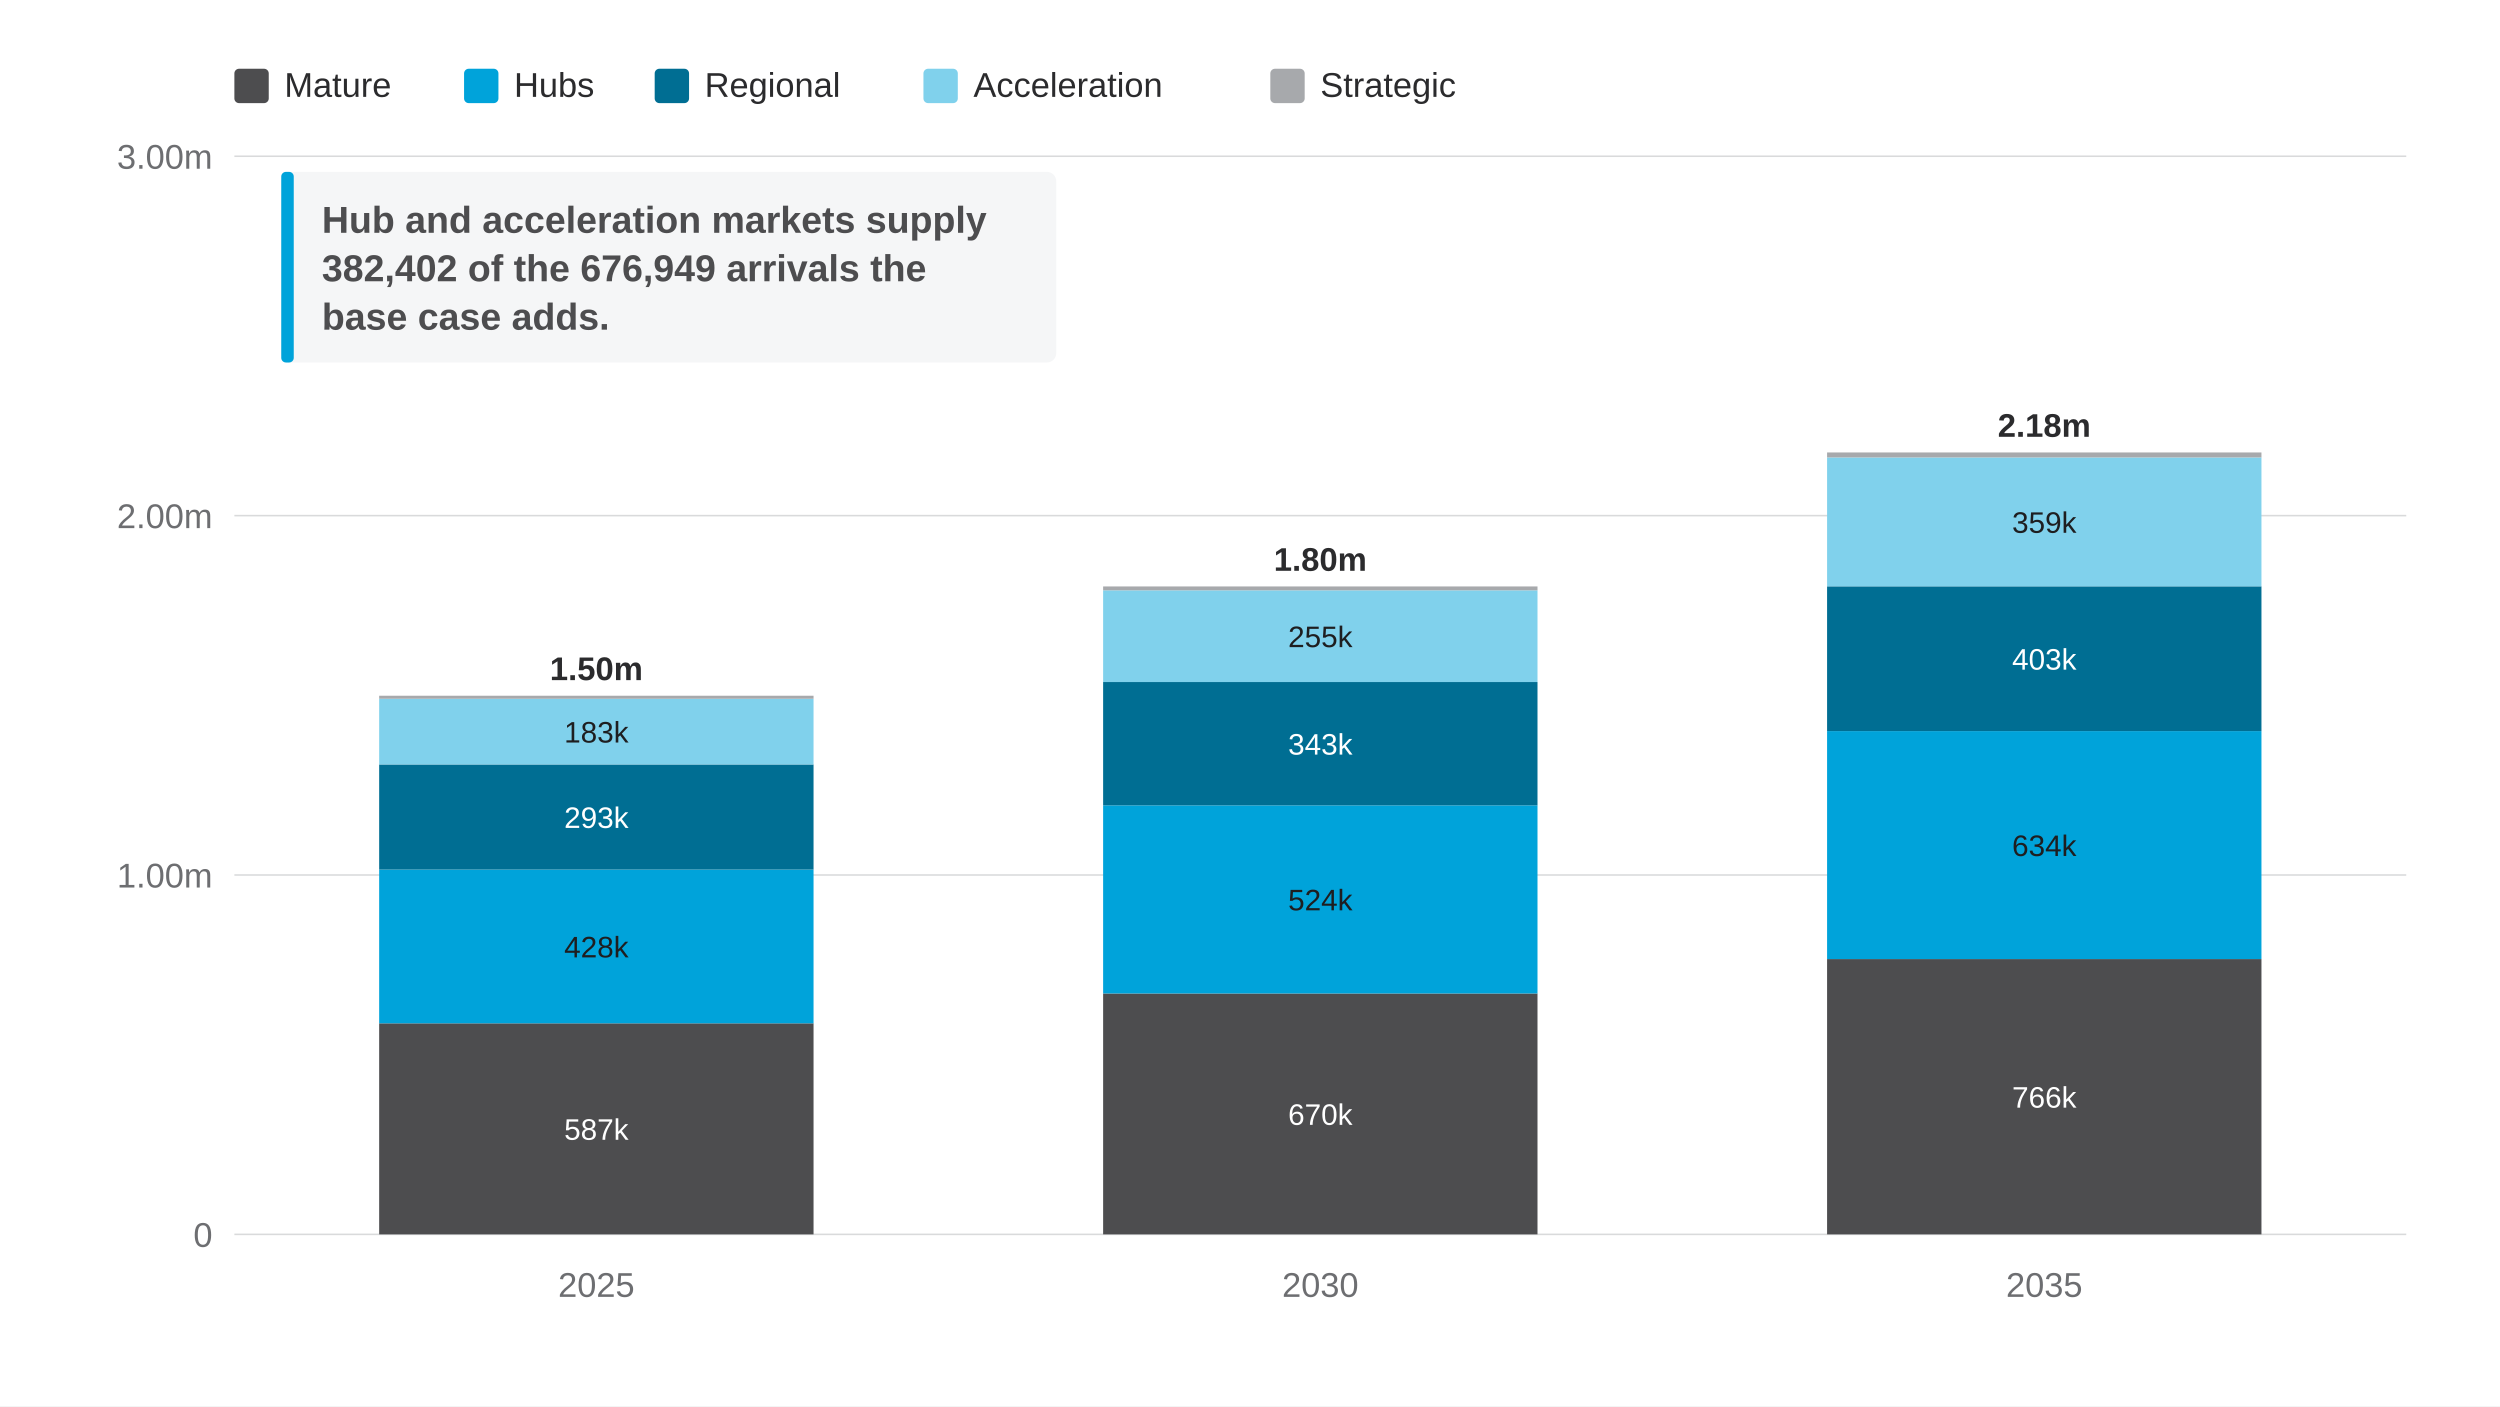
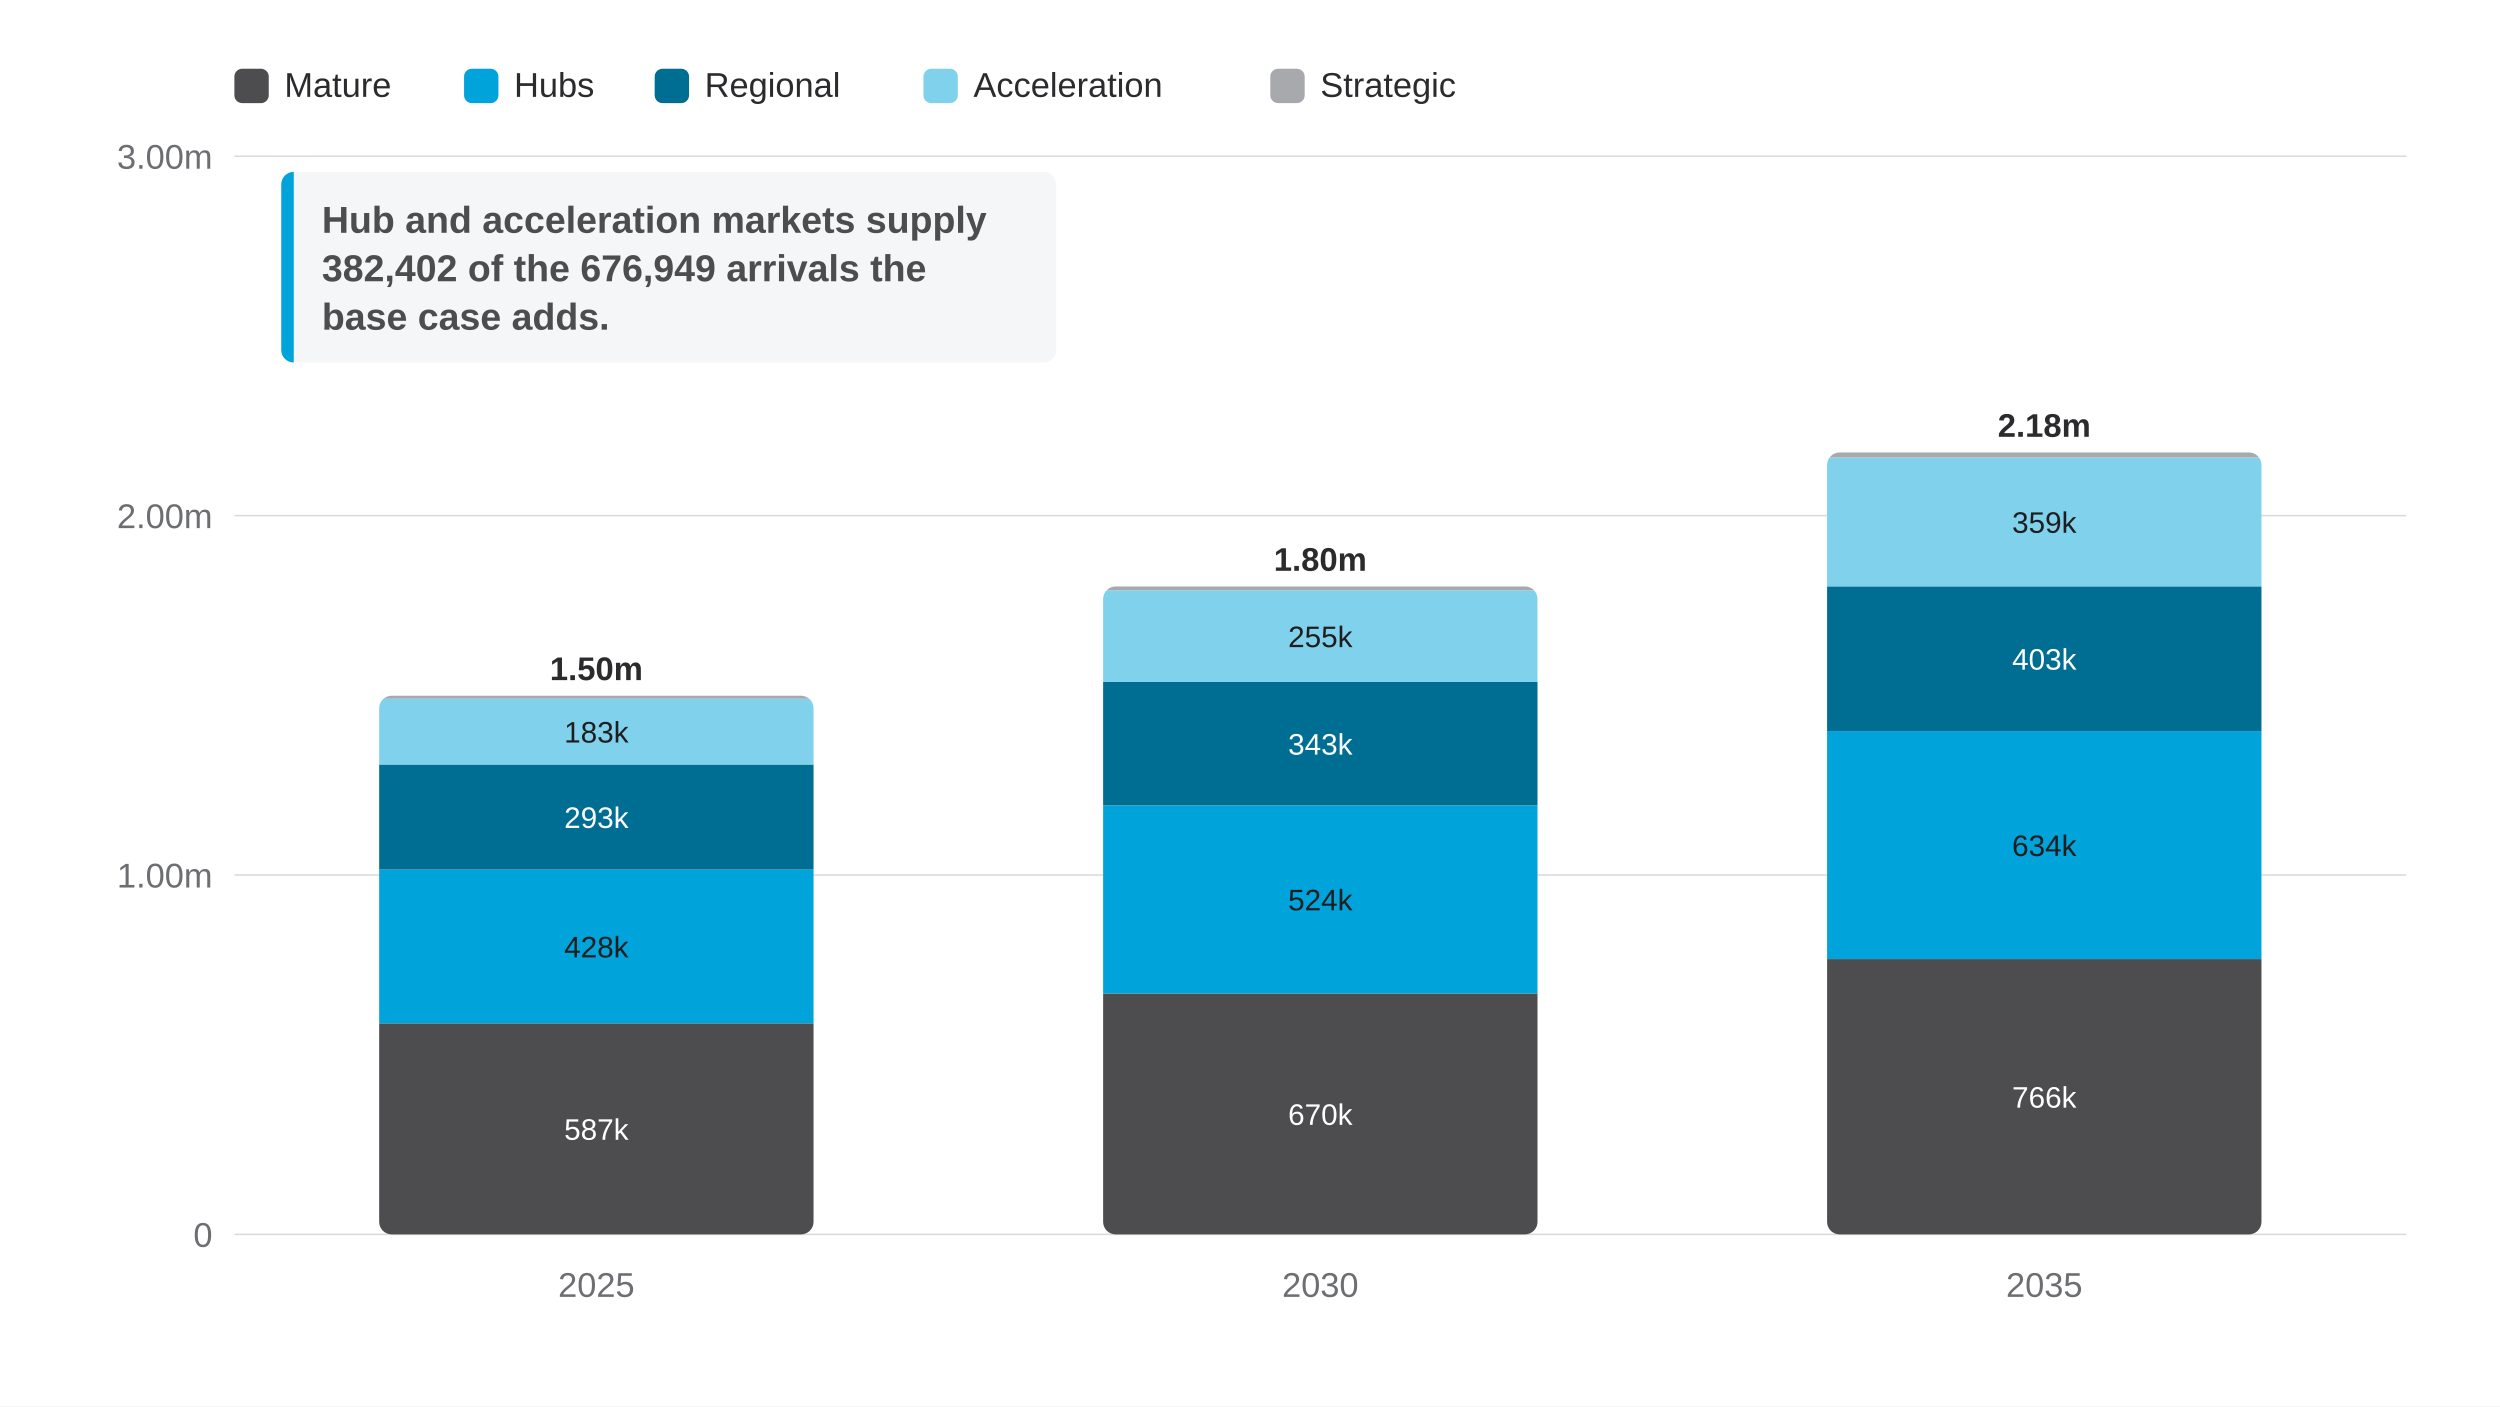
<svg xmlns="http://www.w3.org/2000/svg" viewBox="0 0 1600 900" width="1600" height="900" font-family="Arial, Helvetica, sans-serif">
  <rect width="1600" height="900" fill="#ffffff" />
  <line x1="150" y1="790" x2="1540" y2="790" stroke="#D9DADB" stroke-width="1" />
  <text x="136" y="798" text-anchor="end" font-size="22" fill="#6D6E71">0</text>
  <line x1="150" y1="560" x2="1540" y2="560" stroke="#D9DADB" stroke-width="1" />
  <text x="136" y="568" text-anchor="end" font-size="22" fill="#6D6E71">1.00m</text>
  <line x1="150" y1="330" x2="1540" y2="330" stroke="#D9DADB" stroke-width="1" />
  <text x="136" y="338" text-anchor="end" font-size="22" fill="#6D6E71">2.00m</text>
  <line x1="150" y1="100" x2="1540" y2="100" stroke="#D9DADB" stroke-width="1" />
  <text x="136" y="108" text-anchor="end" font-size="22" fill="#6D6E71">3.00m</text>
-   <rect x="242.667" y="654.924" width="278" height="135.076" fill="#4D4D4F" />
-   <text x="381.667" y="729.462" text-anchor="middle" font-size="19" fill="#ffffff">587k</text>
-   <rect x="242.667" y="556.529" width="278" height="98.395" fill="#00A3DA" />
-   <text x="381.667" y="612.727" text-anchor="middle" font-size="19" fill="#1E1E20">428k</text>
-   <rect x="242.667" y="489.251" width="278" height="67.278" fill="#006E93" />
-   <text x="381.667" y="529.89" text-anchor="middle" font-size="19" fill="#ffffff">293k</text>
-   <rect x="242.667" y="447.204" width="278" height="42.047" fill="#80D1EC" />
-   <text x="381.667" y="475.227" text-anchor="middle" font-size="19" fill="#1E1E20">183k</text>
-   <rect x="242.667" y="445.269" width="278" height="1.934" fill="#A7A9AC" />
+   <clipPath id="sb7">
+     <rect x="242.667" y="445.269" width="278" height="344.731" rx="8.0" />
+   </clipPath>
+   <g clip-path="url(#sb7)">
+     <rect x="242.667" y="654.924" width="278" height="135.076" fill="#4D4D4F" />
+     <text x="381.667" y="729.462" text-anchor="middle" font-size="19" fill="#ffffff">587k</text>
+     <rect x="242.667" y="556.529" width="278" height="98.395" fill="#00A3DA" />
+     <text x="381.667" y="612.727" text-anchor="middle" font-size="19" fill="#1E1E20">428k</text>
+     <rect x="242.667" y="489.251" width="278" height="67.278" fill="#006E93" />
+     <text x="381.667" y="529.89" text-anchor="middle" font-size="19" fill="#ffffff">293k</text>
+     <rect x="242.667" y="447.204" width="278" height="42.047" fill="#80D1EC" />
+     <text x="381.667" y="475.227" text-anchor="middle" font-size="19" fill="#1E1E20">183k</text>
+     <rect x="242.667" y="445.269" width="278" height="1.934" fill="#A7A9AC" />
+   </g>
  <text x="381.667" y="435.269" text-anchor="middle" font-size="21" font-weight="700" fill="#2B2B2D">1.50m</text>
  <text x="381.667" y="830" text-anchor="middle" font-size="22" fill="#6D6E71">2025</text>
-   <rect x="706" y="635.82" width="278" height="154.18" fill="#4D4D4F" />
-   <text x="845" y="719.91" text-anchor="middle" font-size="19" fill="#ffffff">670k</text>
-   <rect x="706" y="515.409" width="278" height="120.41" fill="#00A3DA" />
-   <text x="845" y="582.614" text-anchor="middle" font-size="19" fill="#1E1E20">524k</text>
-   <rect x="706" y="436.497" width="278" height="78.912" fill="#006E93" />
-   <text x="845" y="482.953" text-anchor="middle" font-size="19" fill="#ffffff">343k</text>
-   <rect x="706" y="377.811" width="278" height="58.687" fill="#80D1EC" />
-   <text x="845" y="414.154" text-anchor="middle" font-size="19" fill="#1E1E20">255k</text>
-   <rect x="706" y="375.326" width="278" height="2.484" fill="#A7A9AC" />
+   <clipPath id="sb8">
+     <rect x="706" y="375.326" width="278" height="414.674" rx="8.0" />
+   </clipPath>
+   <g clip-path="url(#sb8)">
+     <rect x="706" y="635.82" width="278" height="154.18" fill="#4D4D4F" />
+     <text x="845" y="719.91" text-anchor="middle" font-size="19" fill="#ffffff">670k</text>
+     <rect x="706" y="515.409" width="278" height="120.41" fill="#00A3DA" />
+     <text x="845" y="582.614" text-anchor="middle" font-size="19" fill="#1E1E20">524k</text>
+     <rect x="706" y="436.497" width="278" height="78.912" fill="#006E93" />
+     <text x="845" y="482.953" text-anchor="middle" font-size="19" fill="#ffffff">343k</text>
+     <rect x="706" y="377.811" width="278" height="58.687" fill="#80D1EC" />
+     <text x="845" y="414.154" text-anchor="middle" font-size="19" fill="#1E1E20">255k</text>
+     <rect x="706" y="375.326" width="278" height="2.484" fill="#A7A9AC" />
+   </g>
  <text x="845" y="365.326" text-anchor="middle" font-size="21" font-weight="700" fill="#2B2B2D">1.80m</text>
  <text x="845" y="830" text-anchor="middle" font-size="22" fill="#6D6E71">2030</text>
-   <rect x="1169.333" y="613.805" width="278" height="176.195" fill="#4D4D4F" />
-   <text x="1308.333" y="708.902" text-anchor="middle" font-size="19" fill="#ffffff">766k</text>
-   <rect x="1169.333" y="467.896" width="278" height="145.909" fill="#00A3DA" />
-   <text x="1308.333" y="547.85" text-anchor="middle" font-size="19" fill="#1E1E20">634k</text>
-   <rect x="1169.333" y="375.249" width="278" height="92.647" fill="#006E93" />
-   <text x="1308.333" y="428.572" text-anchor="middle" font-size="19" fill="#ffffff">403k</text>
-   <rect x="1169.333" y="292.763" width="278" height="82.486" fill="#80D1EC" />
-   <text x="1308.333" y="341.006" text-anchor="middle" font-size="19" fill="#1E1E20">359k</text>
-   <rect x="1169.333" y="289.571" width="278" height="3.192" fill="#A7A9AC" />
+   <clipPath id="sb9">
+     <rect x="1169.333" y="289.571" width="278" height="500.429" rx="8.0" />
+   </clipPath>
+   <g clip-path="url(#sb9)">
+     <rect x="1169.333" y="613.805" width="278" height="176.195" fill="#4D4D4F" />
+     <text x="1308.333" y="708.902" text-anchor="middle" font-size="19" fill="#ffffff">766k</text>
+     <rect x="1169.333" y="467.896" width="278" height="145.909" fill="#00A3DA" />
+     <text x="1308.333" y="547.85" text-anchor="middle" font-size="19" fill="#1E1E20">634k</text>
+     <rect x="1169.333" y="375.249" width="278" height="92.647" fill="#006E93" />
+     <text x="1308.333" y="428.572" text-anchor="middle" font-size="19" fill="#ffffff">403k</text>
+     <rect x="1169.333" y="292.763" width="278" height="82.486" fill="#80D1EC" />
+     <text x="1308.333" y="341.006" text-anchor="middle" font-size="19" fill="#1E1E20">359k</text>
+     <rect x="1169.333" y="289.571" width="278" height="3.192" fill="#A7A9AC" />
+   </g>
  <text x="1308.333" y="279.571" text-anchor="middle" font-size="21" font-weight="700" fill="#2B2B2D">2.18m</text>
  <text x="1308.333" y="830" text-anchor="middle" font-size="22" fill="#6D6E71">2035</text>
-   <rect x="150" y="44" width="22" height="22" rx="3" fill="#4D4D4F" />
+   <rect x="150" y="44" width="22" height="22" rx="5" fill="#4D4D4F" />
  <text x="182" y="62" font-size="22" fill="#2B2B2D">Mature</text>
-   <rect x="297" y="44" width="22" height="22" rx="3" fill="#00A3DA" />
+   <rect x="297" y="44" width="22" height="22" rx="5" fill="#00A3DA" />
  <text x="329" y="62" font-size="22" fill="#2B2B2D">Hubs</text>
-   <rect x="419" y="44" width="22" height="22" rx="3" fill="#006E93" />
+   <rect x="419" y="44" width="22" height="22" rx="5" fill="#006E93" />
  <text x="451" y="62" font-size="22" fill="#2B2B2D">Regional</text>
-   <rect x="591" y="44" width="22" height="22" rx="3" fill="#80D1EC" />
+   <rect x="591" y="44" width="22" height="22" rx="5" fill="#80D1EC" />
  <text x="623" y="62" font-size="22" fill="#2B2B2D">Acceleration</text>
-   <rect x="813" y="44" width="22" height="22" rx="3" fill="#A7A9AC" />
+   <rect x="813" y="44" width="22" height="22" rx="5" fill="#A7A9AC" />
  <text x="845" y="62" font-size="22" fill="#2B2B2D">Strategic</text>
  <g class="callout">
-     <rect x="180" y="110" width="496" height="122" rx="6" fill="#F5F6F7" />
-     <rect x="180" y="110" width="8" height="122" rx="3" fill="#00A3DA" />
+     <clipPath id="co10">
+       <rect x="180" y="110" width="496" height="122" rx="8" />
+     </clipPath>
+     <rect x="180" y="110" width="496" height="122" rx="8" fill="#F5F6F7" />
+     <rect x="180" y="110" width="8" height="122" fill="#00A3DA" clip-path="url(#co10)" />
    <text x="206" y="149" font-size="24" font-weight="700" fill="#4D4D4F">Hub and acceleration markets supply</text>
    <text x="206" y="180" font-size="24" font-weight="700" fill="#4D4D4F">382,402 of the 676,949 arrivals the</text>
    <text x="206" y="211" font-size="24" font-weight="700" fill="#4D4D4F">base case adds.</text>
  </g>
</svg>
